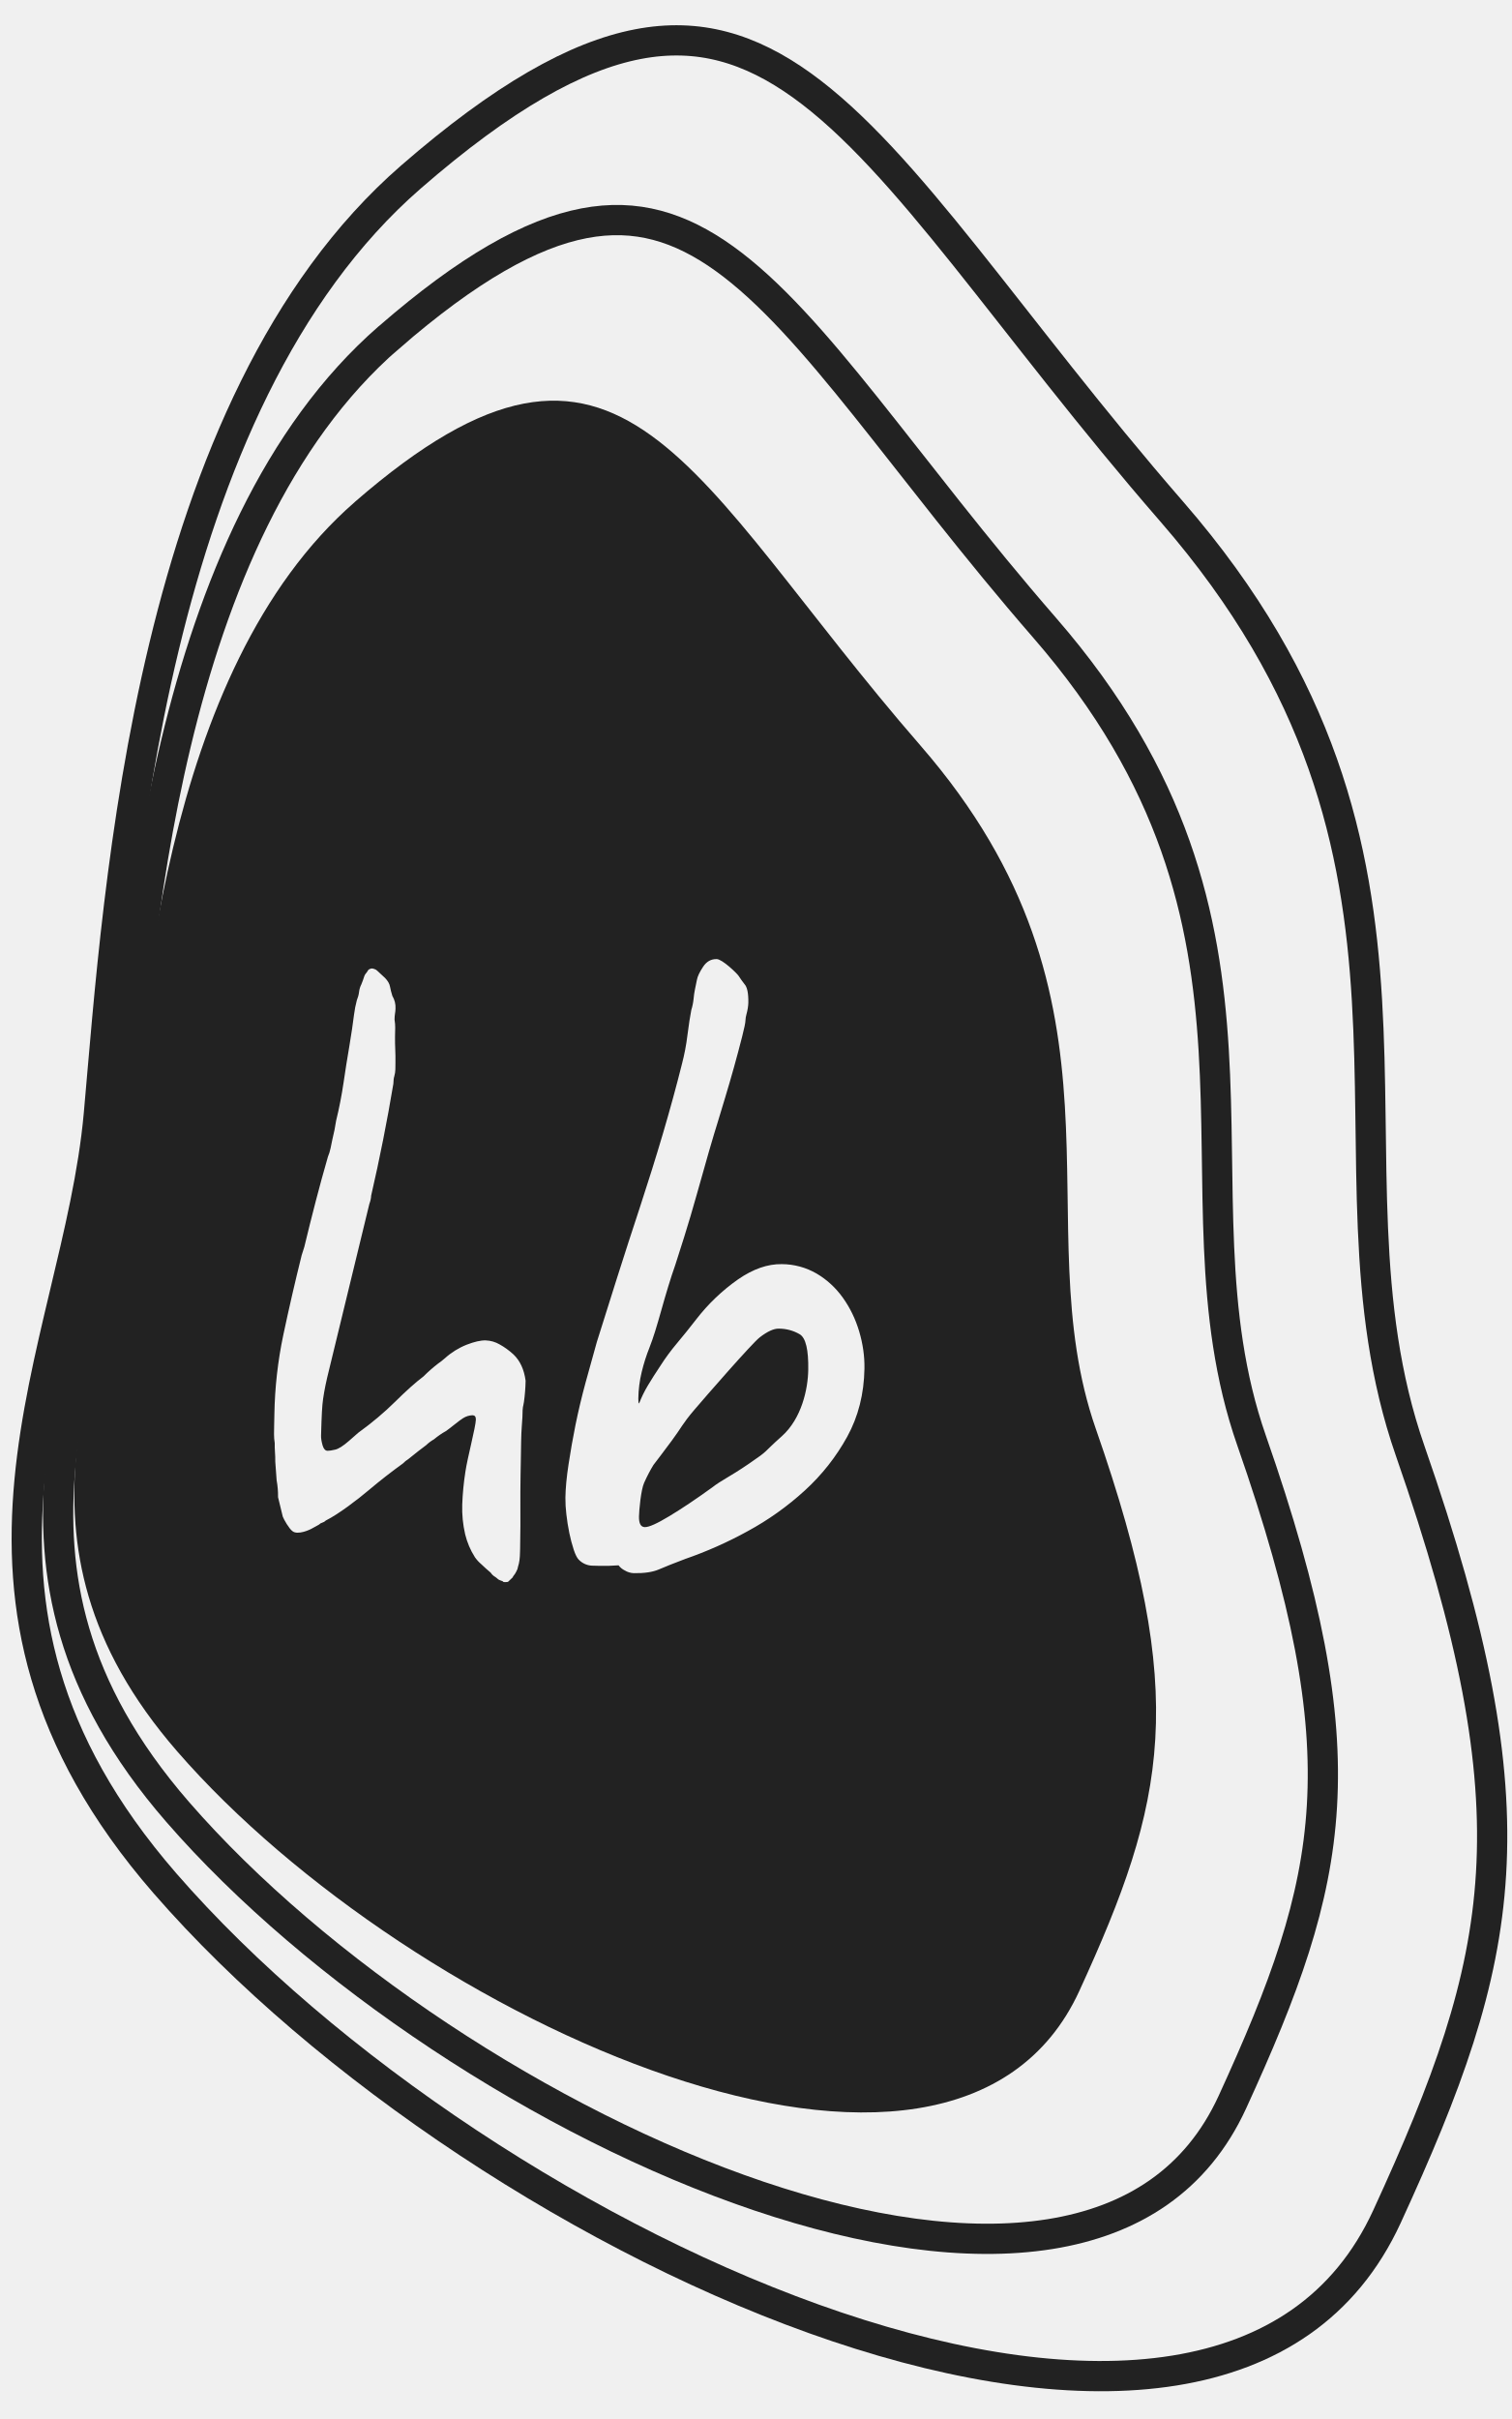
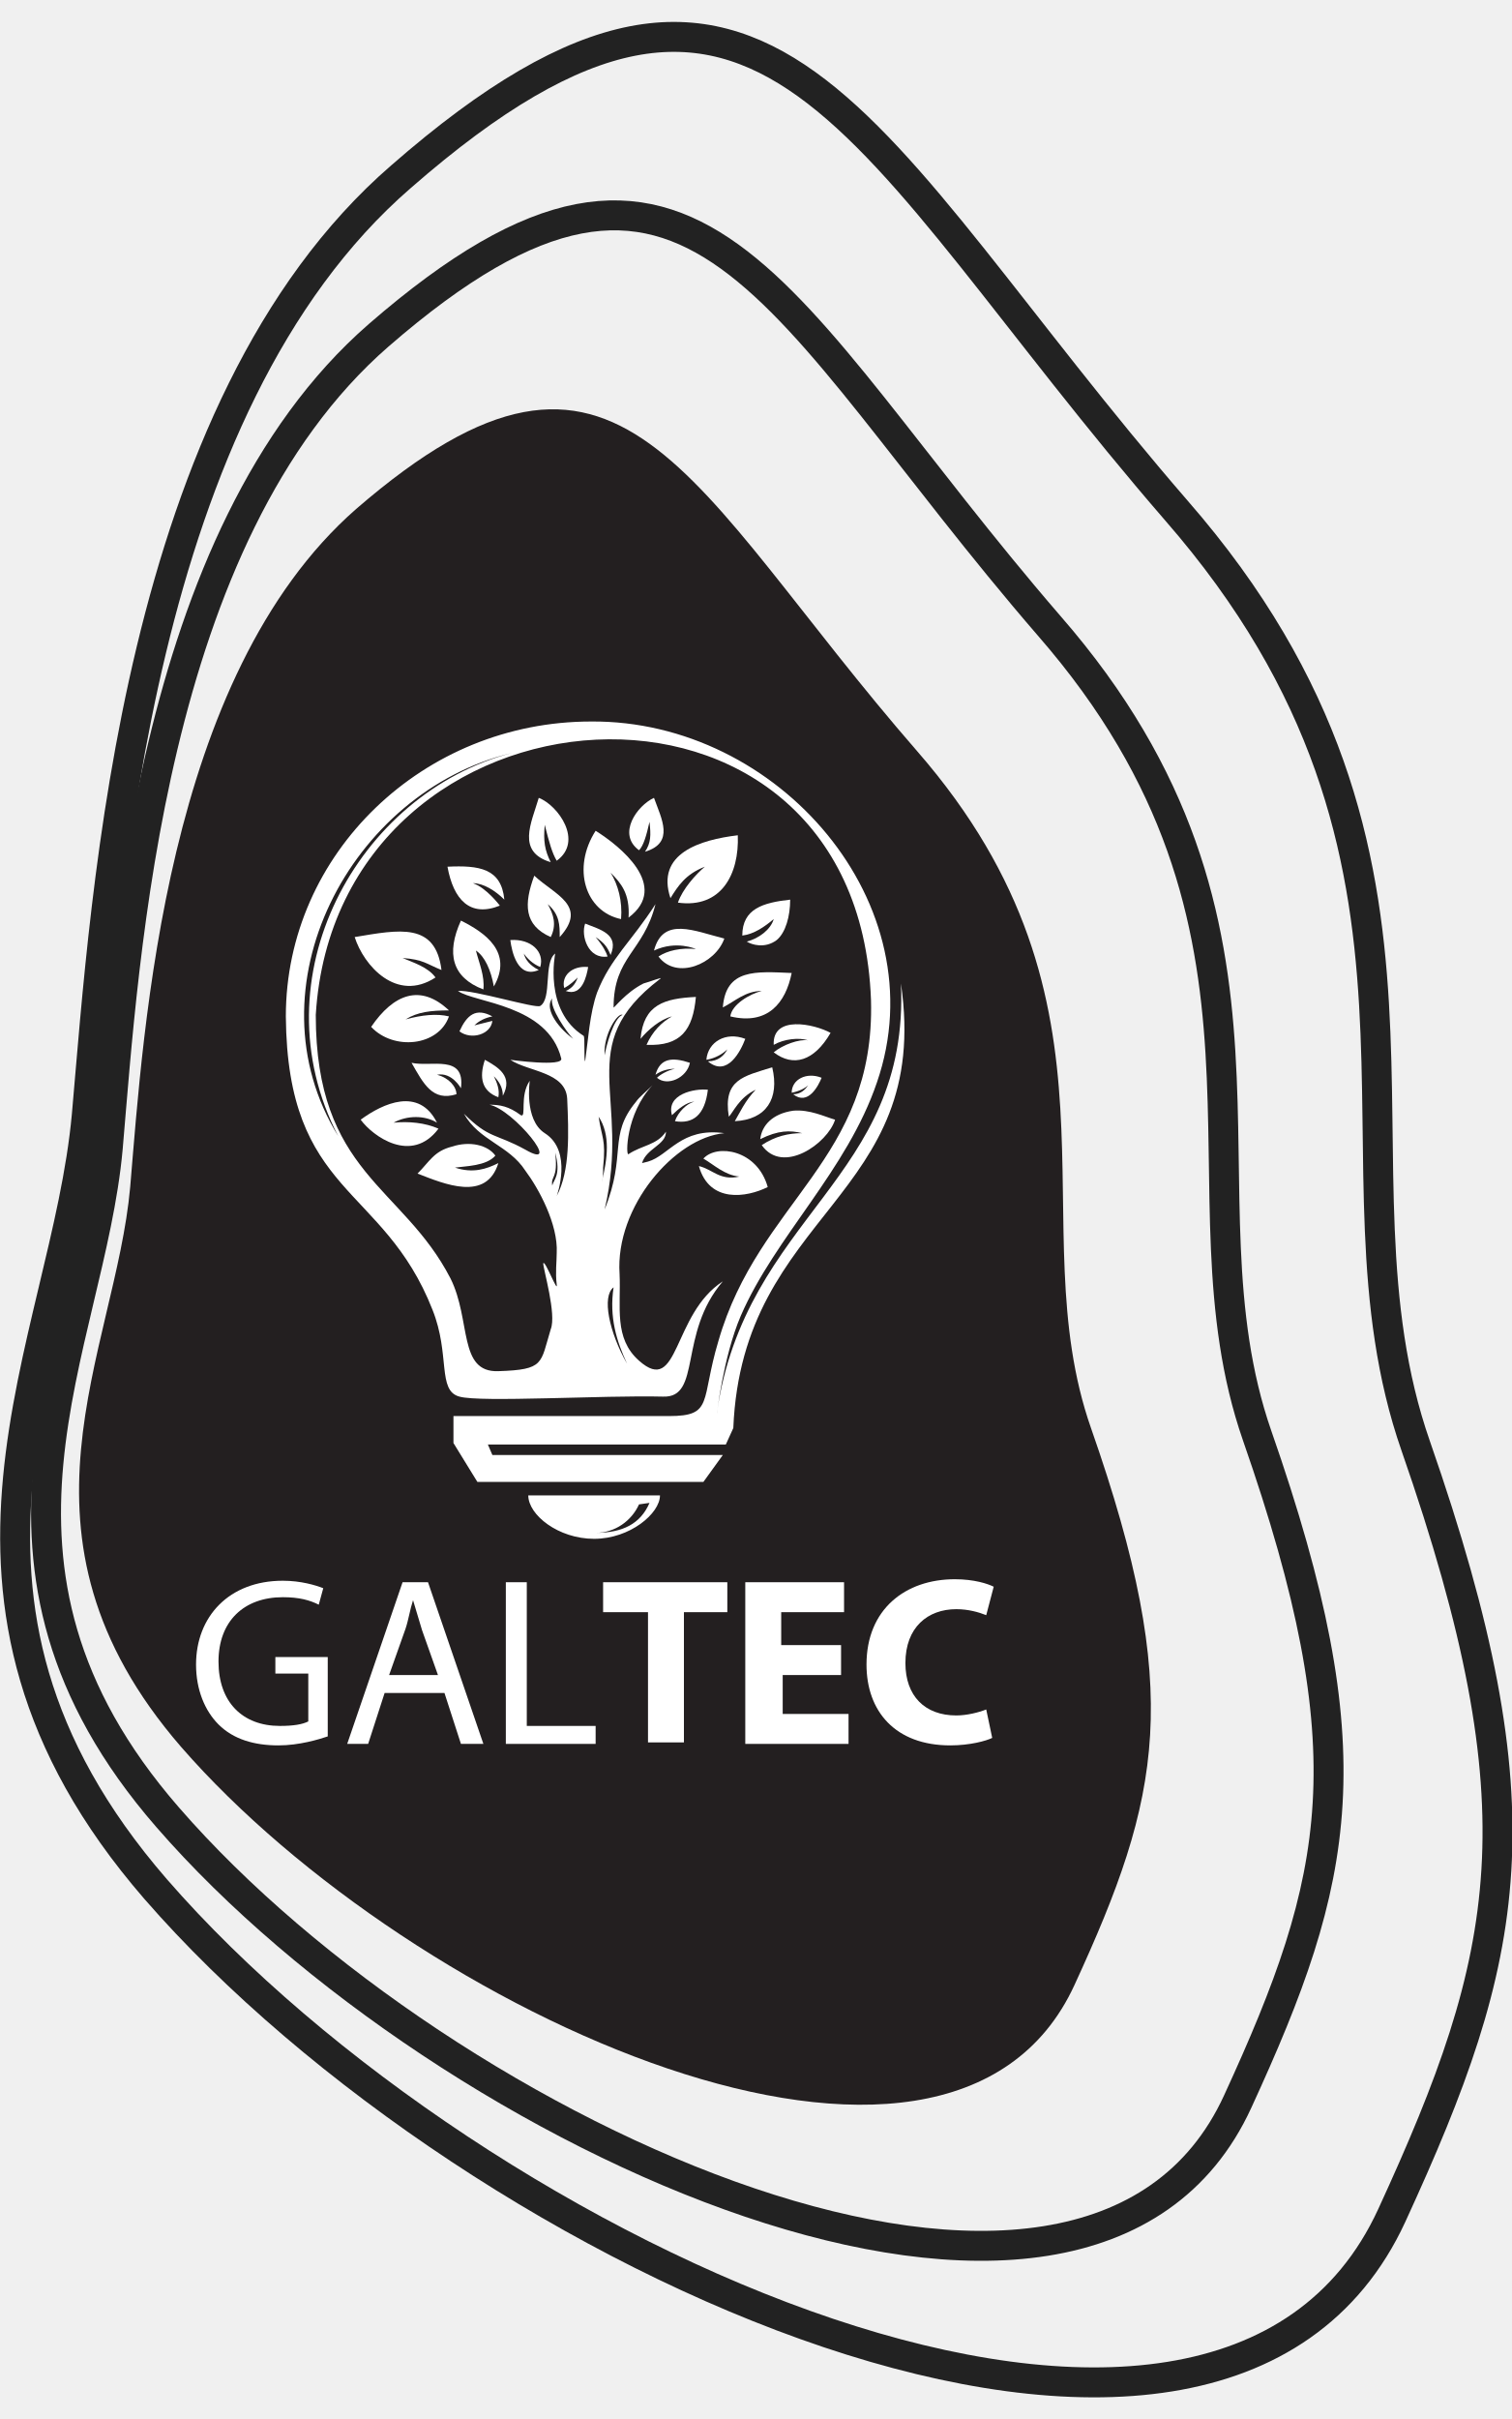
- <svg xmlns="http://www.w3.org/2000/svg" xmlns:xlink="http://www.w3.org/1999/xlink" width="50" height="80" viewBox="0 0 50 80">
-   <defs>
-     <path d="M31.073 80.076c11.762 0 23.162-11.654 28.474-16.76 5.573-5.358 15.19-8.033 15.19-20.99 0-16.268-11.255-41.045-23.983-35.295-8.713 3.937-12.646 6.855-17.454 18.885-3.718 9.305-14.46 13.24-14.46 28.8 0 16.267-4.08 25.36 12.233 25.36z" id="a" />
-     <mask id="c" x="0" y="0" width="56.349" height="73.894" fill="#fff">
-       <use xlink:href="#a" />
-     </mask>
-     <path d="M30.984 76.135c10.172 0 20.03-10.1 24.624-14.526 4.82-4.644 13.135-6.963 13.135-18.192 0-14.1-9.733-35.573-20.74-30.59-7.534 3.412-10.935 5.94-15.093 16.366-3.215 8.065-12.504 11.476-12.504 24.96 0 14.1-3.53 21.98 10.578 21.98z" id="b" />
-     <mask id="d" x="0" y="0" width="48.729" height="64.042" fill="#fff">
-       <use xlink:href="#b" />
-     </mask>
-   </defs>
-   <g transform="rotate(19 35.022 -18.664)" fill="none" fill-rule="evenodd">
-     <use stroke="#222" mask="url(#c)" stroke-width="2" transform="rotate(120 46.562 43.13)" xlink:href="#a" />
-     <use stroke="#222" mask="url(#d)" stroke-width="2" transform="rotate(120 44.378 44.114)" xlink:href="#b" />
-     <path d="M24.488 22.26c-4.25 7.36-1.06 18.71.224 23.883 1.346 5.426-.45 12.41 7.674 17.1 10.2 5.89 29.8 7.82 30.793-2.226.678-6.876.27-10.393-5.537-17.755-4.49-5.696-3.08-13.84-12.835-19.473-10.2-5.89-14.428-11.735-20.32-1.53zm16.43 32.098c-.013.024-.045.044-.1.06-.105.036-.013-.013-.166-.003-.077.006-.125-.037-.2-.053a.447.447 0 0 1-.188-.085 6.142 6.142 0 0 1-.392-.166 1.2 1.2 0 0 1-.268-.147 2.516 2.516 0 0 1-.552-.613 3.812 3.812 0 0 1-.41-.895 9.156 9.156 0 0 1-.255-1.062c-.085-.442-.16-1.514-.234-1.744-.03-.09-.08-.122-.15-.1a.62.62 0 0 0-.262.19c-.085.095-.32.49-.403.595-.1.11-.196.24-.285.386a1.3 1.3 0 0 0-.18.265c-.053.076-.115.17-.187.28l-.224.353a.795.795 0 0 0-.115.184 18.743 18.743 0 0 0-.774 1.19c-.246.414-.69 1.086-1.027 1.43a.247.247 0 0 1-.085.102.247.247 0 0 0-.085.1.914.914 0 0 0-.076.085.914.914 0 0 1-.075.082c-.084.105-.404.395-.604.323-.13-.036-.398-.272-.462-.35l-.358-.558a2.802 2.802 0 0 0-.226-.513l-.243-.567a3.546 3.546 0 0 0-.114-.3 3.24 3.24 0 0 1-.103-.276 1.81 1.81 0 0 1-.118-.27l-.082-.25-.12-.373a13.843 13.843 0 0 1-.577-2.587 79.075 79.075 0 0 1-.283-2.683l-.007-.29a87.99 87.99 0 0 1-.134-1.543 57.06 57.06 0 0 1-.098-1.524c.006-.1.003-.202-.01-.305a17.028 17.028 0 0 1-.038-.296 6.39 6.39 0 0 0-.084-.62 13.6 13.6 0 0 0-.176-1.264c-.08-.424-.15-.822-.21-1.193l-.103-.584c-.028-.148-.06-.304-.093-.47a3.59 3.59 0 0 1-.067-.477c.006-.1 0-.196-.02-.287a.716.716 0 0 1-.01-.26c.005-.1.008-.185.005-.252a.347.347 0 0 1 .032-.172c.025-.106.02-.11.07-.154.047-.046.092-.04.13-.043a.247.247 0 0 1 .13.03l.307.136c.117.06.2.132.246.215.046.083.104.17.174.266a.74.74 0 0 1 .236.365c.017.053.03.108.038.163.01.056.026.12.05.19.045.083.08.165.107.244l.09.28c.047.14.096.277.148.406.052.13.1.266.147.408l.07.212c.022.07.036.145.04.22 0 .06.018.143.052.25a61.95 61.95 0 0 1 .51 3.738c.023.07.034.165.033.283l.55 5.878c.038.36.085.657.142.893.056.237.25.86.29.983.028.09.08.185.152.29.072.102.144.142.215.12.053-.018.13-.057.226-.118.098-.06.21-.2.335-.417l.206-.36c.322-.458.595-.913.82-1.368.224-.454.428-.82.613-1.095a5 5 0 0 1 .318-.558 2.42 2.42 0 0 0 .157-.242 2.39 2.39 0 0 1 .535-.658c.208-.175.39-.29.55-.34a.984.984 0 0 1 .478-.024c.176.03.356.085.538.163.276.126.498.357.666.694.074.23.132.456.175.677.042.22-.014.092.118.5.01.035.036.125.073.27.037.144.086.31.146.495l.186.57.164.506c.11.336.223.67.34 1.004.12.334.264.766.437 1.297l.03.097c.064.194.095.35.094.468a.428.428 0 0 1 0 .177.646.646 0 0 1-.038.16c-.012.022-.015.043-.01.06l-.09.176zm2.69-1.47c-.195.063.027-.01-.22.07a.647.647 0 0 1-.514-.038c-.07-.036-.156-.12-.258-.253a4.926 4.926 0 0 1-.315-.47 6.8 6.8 0 0 1-.3-.564 4.316 4.316 0 0 1-.207-.505c-.098-.3-.185-.66-.26-1.074a27.09 27.09 0 0 1-.208-1.313c-.06-.46-.107-.933-.14-1.422-.03-.49-.06-.954-.085-1.396-.018-.66-.038-1.397-.058-2.212a214.13 214.13 0 0 1-.046-2.495c-.012-.848-.036-1.692-.073-2.53-.038-.84-.09-1.63-.154-2.373a7.133 7.133 0 0 0-.14-.968c-.07-.34-.12-.612-.148-.818a1.904 1.904 0 0 0-.05-.38 2.712 2.712 0 0 1-.06-.318 9.73 9.73 0 0 1-.04-.31c-.018-.112 0-.27.052-.472.05-.203.166-.333.343-.39.177-.058.79.228.868.29.08.063.168.127.268.192.117.06.225.24.323.54.034.107.057.237.067.39a.82.82 0 0 0 .034.195c.023.07.047.25.07.534a46.156 46.156 0 0 1 .126 2.103c.012.368.023.658.033.87.004.194.018.523.04.985.024.462.05.953.082 1.47.03.52.052 1.006.064 1.463.01.456.02.78.023.976-.002.235.002.488.012.76.01.27.022.535.038.794.015.26.027.505.034.738a8.04 8.04 0 0 1-.002.587c-.013.26-.007.536.02.83.028.295.087.584.18.867.028.09.054.14.078.15.007-.217.034-.436.08-.657.046-.22.108-.48.187-.78.067-.276.156-.56.267-.85.112-.29.228-.612.348-.964a6.36 6.36 0 0 1 .875-1.695c.36-.49.762-.805 1.205-.95a2.31 2.31 0 0 1 1.193-.08c.39.08.75.238 1.08.473.33.235.622.527.872.876.25.35.44.72.566 1.108.26.797.323 1.57.194 2.315a6.936 6.936 0 0 1-.746 2.136 9.548 9.548 0 0 1-1.353 1.893 13.286 13.286 0 0 1-1.647 1.534c-.308.256-.546.46-.712.612-.166.152-.417.283-.754.392a.614.614 0 0 1-.305.01.585.585 0 0 1-.25-.093c-.19.082-.382.154-.577.217zm3.562-4.8c.5-.67.297-.44.73-1.21.432-.77.31-1.76.114-2.36-.206-.633-.422-.974-.648-1.023a1.363 1.363 0 0 0-.72.05c-.157.05-.324.21-.5.477s-1.05 2.422-1.27 2.983c-.22.562-.21.694-.365 1.182-.156.488-.26.81-.315.968-.043.19-.077.41-.1.663-.023.252.14.916.202 1.105.072.222.17.312.298.27.127-.04.342-.24.644-.602.302-.36.646-.812 1.03-1.357.233-.356.4-.476.9-1.146z" fill="#222" />
+ <svg xmlns="http://www.w3.org/2000/svg" width="150" height="240" version="1.1" id="Layer_1" x="0px" y="0px" viewBox="-285.5 324 101 158.6" style="enable-background:new -285.5 324 101 158.6;" xml:space="preserve">
+   <style type="text/css">
+ 	.st0{fill:none;stroke:#222222;stroke-width:2;}
+ 	.st1{fill:#231F20;}
+ 	.st2{fill-rule:evenodd;clip-rule:evenodd;fill:#FFFFFF;}
+ 	.st3{fill:#FFFFFF;}
+ </style>
+   <path id="b_1_" class="st0" d="M-260.2,344.9c-15.4,13.4-17,41.6-18.1,54.3c-1.2,13.3-10.7,27.8,4,44.7c18.5,21.3,61.4,41,71.5,19  c6.9-15,8.7-23.3,1.3-44.5c-5.7-16.4,3.8-33.8-13.9-54.1C-233.9,342.9-238.9,326.4-260.2,344.9L-260.2,344.9z" />
+   <path id="a_1_" class="st0" d="M-258.7,334.3c-17.8,15.4-19.7,48-21,62.7c-1.4,15.4-12.4,32.1,4.6,51.7  c21.4,24.6,70.9,47.2,82.6,21.8c8-17.4,10.1-27,1.6-51.4c-6.6-18.9,4.5-39-16-62.5C-228.3,331.9-234.1,312.8-258.7,334.3z" />
+   <path id="b_2_" class="st1" d="M-261.7,356.5c-12.8,11.2-14.2,34.7-15.1,45.3c-1,11.1-8.9,23.2,3.4,37.4  c15.5,17.8,51.3,34.2,59.7,15.9c5.8-12.6,7.3-19.5,1.1-37.2c-4.8-13.7,3.2-28.2-11.6-45.2C-239.7,354.9-243.9,341.1-261.7,356.5  L-261.7,356.5z" />
+   <g>
+     <g>
+       <g>
+         <g>
+           <path class="st2" d="M-244,383.9c0.1-1.2-0.2-2.3-0.7-3.1c0.7,0.7,1.3,1.4,1.2,3c2.8-2.1-0.6-4.8-2.2-5.8      C-247.3,380.5-246.4,383.4-244,383.9L-244,383.9z" />
+           <path class="st2" d="M-261.8,385.1c0.6,1.9,2.8,4.4,5.4,2.7c-0.5-0.7-1.5-1-2.2-1.3c1.4,0.1,1.6,0.4,2.6,0.8      C-256.4,384.1-258.8,384.6-261.8,385.1L-261.8,385.1z" />
+           <path class="st2" d="M-240.7,382.5c0.5-0.8,1-1.6,2.3-2.1c-0.6,0.5-1.5,1.5-1.8,2.4c2.9,0.4,4.1-1.9,4-4.5      C-238.7,378.6-241.7,379.5-240.7,382.5L-240.7,382.5z" />
+           <path class="st2" d="M-257.6,400.9c1.8,0.7,4.6,1.9,5.4-0.7c-0.8,0.4-1.7,0.7-2.9,0.3c0.7-0.1,2.1-0.1,2.7-0.8      c-0.5-0.7-1.7-1-2.9-0.6C-256.5,399.4-256.8,400.1-257.6,400.9L-257.6,400.9z" />
+           <path class="st2" d="M-260.7,391.1c1.5,1.6,4.5,1.3,5.2-0.7c-0.8-0.2-1.8-0.1-2.9,0.2c0.8-0.5,1.7-0.6,2.9-0.6      C-257.4,388.2-259.2,388.9-260.7,391.1L-260.7,391.1z" />
+           <path class="st2" d="M-234.7,398.6c1.2-0.6,2-0.6,2.8-0.4c-0.9,0-1.8,0.2-2.7,0.8c1.4,2,4.4-0.1,4.9-1.7      c-0.7-0.2-1.7-0.7-2.8-0.6C-233.9,396.9-234.6,397.7-234.7,398.6L-234.7,398.6z" />
+           <path class="st2" d="M-261.4,397.3c0.8,1.1,3.4,3,5.2,0.6c-0.9-0.4-2-0.5-3-0.4c0.9-0.5,2.1-0.5,2.9,0      C-257.5,395.1-259.9,396.2-261.4,397.3L-261.4,397.3z" />
+           <path class="st2" d="M-238.5,399.9c0.7,0.4,1.4,1.1,2.4,1.2c-1.3,0.3-1.8-0.5-2.7-0.7c0.7,2.5,3.2,2.1,4.6,1.4      C-234.9,399.3-237.6,398.9-238.5,399.9L-238.5,399.9z" />
+           <path class="st2" d="M-237.2,389.8c0.8-0.4,1.5-1.1,2.6-1.1c-0.8,0.2-2,0.9-2.1,1.7c2.5,0.6,3.7-0.9,4.1-2.9      C-235,387.4-237,387.2-237.2,389.8L-237.2,389.8z" />
+           <path class="st2" d="M-241.8,386C-241.8,386-241.8,386.1-241.8,386c1.5-0.7,2.8-0.1,2.8-0.1c-1-0.1-1.9,0.1-2.5,0.5      c1.2,1.6,3.8,0.5,4.4-1.2C-239.1,384.7-241.2,383.7-241.8,386L-241.8,386z" />
+           <path class="st2" d="M-253.2,388.6c0.1-0.9-0.3-1.8-0.5-2.6c0.6,0.4,1,1.3,1.2,2.4c1.3-2.3-0.6-3.6-2.2-4.4      C-255.7,386.2-255.3,387.8-253.2,388.6L-253.2,388.6z" />
+           <path class="st2" d="M-253.9,381.5c0.7,0,1.5,0.5,2.1,1.1c-0.2-2.1-1.7-2.3-3.8-2.2c0.4,2.2,1.5,3.4,3.5,2.6      C-252.1,383-253,381.8-253.9,381.5L-253.9,381.5z" />
+           <path class="st2" d="M-242.7,391.9c0.5-0.6,1.3-1.3,2.1-1.5c-0.7,0.4-1.3,1-1.7,1.9c2.3,0.1,3.1-1,3.3-3.2      C-241.1,389.2-242.5,389.6-242.7,391.9L-242.7,391.9z" />
+           <path class="st2" d="M-248.7,380.1c-0.4-0.8-0.5-1.4-0.4-2.5c0.3,1.2,0.5,1.9,0.8,2.4c1.8-1.3,0.1-3.7-1.2-4.2      C-250,377.5-251,379.4-248.7,380.1L-248.7,380.1z" />
+           <path class="st2" d="M-236.8,397.1c0.3-0.3,0.7-1.3,1.8-1.8c-0.7,0.7-1.1,1.6-1.4,2.1c2.1-0.1,3-1.5,2.5-3.6      C-235.8,394.4-237.2,394.6-236.8,397.1L-236.8,397.1z" />
+           <path class="st2" d="M-248.7,385.1c0.4-0.8,0.2-1.5-0.2-2.2c0.8,0.7,0.8,1.4,0.8,2.2c1.9-2.1-0.3-2.8-1.7-4.1      C-250.5,382.9-250.5,384.3-248.7,385.1L-248.7,385.1z" />
+           <path class="st2" d="M-233.8,383.9c-0.2,0.7-1,1.3-1.8,1.5c0.3,0.2,1.2,0.5,2-0.1c0.6-0.5,0.9-1.6,0.9-2.7      c-1.8,0.2-3.2,0.6-3.2,2.4C-235.1,384.9-234.4,384.4-233.8,383.9L-233.8,383.9z" />
+           <path class="st2" d="M-233.8,392.8c1.3,1,2.7,0.6,3.8-1.3c-1.1-0.6-3.9-1.2-3.8,0.8c0.7-0.4,1.7-0.5,2.3-0.3      C-232.1,391.9-233.2,392.3-233.8,392.8L-233.8,392.8z" />
+           <path class="st2" d="M-255,395.6c0-0.5-0.5-1.1-1.3-1.3c1-0.2,1.6,0.9,1.6,0.9c0.3-2.3-2-1.4-3.3-1.7      C-257.2,394.9-256.6,396.1-255,395.6L-255,395.6z" />
+           <path class="st2" d="M-240.4,397.4c1.2,0.2,2-0.4,2.2-2.1c-0.9-0.1-2.8,0.3-2.4,1.7c0.4-0.4,1-0.9,1.5-0.9      C-239.6,396.2-240.2,396.8-240.4,397.4L-240.4,397.4z" />
+           <path class="st2" d="M-238.3,393.3c0.6-0.1,1.1-0.4,1.4-0.7c-0.2,0.4-0.6,0.8-1.3,0.8c1.3,1.1,2.2-0.7,2.5-1.5      C-237,391.4-238.2,392.1-238.3,393.3L-238.3,393.3z" />
+           <path class="st2" d="M-232.6,395.5c0.5-0.1,0.9-0.3,1.1-0.5c-0.2,0.3-0.5,0.6-1,0.6c1,0.8,1.7-0.6,1.9-1.1      C-231.6,394.1-232.6,394.6-232.6,395.5L-232.6,395.5z" />
+           <path class="st2" d="M-254.8,391.4c0.8,0.6,2.1,0.2,2.2-0.7c-0.4,0.1-0.8,0.2-1.2,0.3c0.3-0.3,0.7-0.5,1.2-0.6      C-253.7,389.8-254.3,390.3-254.8,391.4L-254.8,391.4z" />
+           <path class="st2" d="M-252.2,395.8c0.1-0.5-0.1-1-0.3-1.4c0.3,0.3,0.6,0.7,0.6,1.3c0.7-1.3-0.3-1.9-1.2-2.4      C-253.5,394.5-253.3,395.4-252.2,395.8L-252.2,395.8z" />
+           <path class="st2" d="M-247.8,388.5c0.4-0.2,0.7-0.5,0.9-0.7c-0.1,0.3-0.3,0.7-0.8,0.9c1.1,0.4,1.4-1,1.5-1.6      C-247.3,387-248,387.7-247.8,388.5L-247.8,388.5z" />
+           <path class="st2" d="M-249.4,387.1c-0.5-0.2-0.9-0.6-1.1-0.9c0.1,0.4,0.4,0.8,1,1.1c-1.4,0.6-1.8-1.2-1.9-2      C-250,385.2-249.1,386.1-249.4,387.1L-249.4,387.1z" />
+           <path class="st2" d="M-242.4,379.4c0.4-0.6,0.4-1.1,0.3-2c-0.2,0.9-0.4,1.6-0.7,1.9c-1.5-1.1-0.1-3,1-3.5      C-241.3,377.2-240.4,378.8-242.4,379.4L-242.4,379.4z" />
+           <path class="st2" d="M-244.7,386.3c-0.2-0.5-0.4-0.8-1-1.2c0.5,0.6,0.7,1,0.8,1.3c-1.3,0.2-1.8-1.4-1.5-2.2      C-245.4,384.6-244.1,384.9-244.7,386.3L-244.7,386.3z" />
+           <path class="st2" d="M-239.4,393.5c-0.2,1-1.5,1.6-2.2,1c0.2-0.2,0.7-0.5,1.2-0.6c-0.4,0-0.9,0.1-1.3,0.4      C-241.4,393.2-240.6,393.1-239.4,393.5L-239.4,393.5z" />
+         </g>
+         <path class="st2" d="M-241.4,422.4c0,1.2-2,2.9-4.4,2.9c-2.4,0-4.4-1.6-4.4-2.9H-241.4z M-242.8,423l0.7-0.1     c-0.6,1.4-1.8,2-3.6,2C-244.4,424.9-243.3,424.1-242.8,423L-242.8,423z" />
+         <path class="st2" d="M-256.6,410c1.2,3,0.3,5.4,1.8,5.8c1.4,0.4,9.6-0.1,13.6,0c2.6,0.1,1-4.2,4-7.7c-3.4,2.2-2.9,7.7-5.6,5.3     c-1.7-1.5-1.2-3.6-1.3-5.8c-0.3-4.5,3.7-9.1,7-9.4c-2.9-0.4-3.7,1.5-5.1,1.9l-0.4,0.1c0.3-1,1.6-1.2,1.6-2.1     c-0.6,0.9-1.6,0.9-2.5,1.5c-0.2,0.2-0.2-2.7,1.6-4.6c-0.4,0.4-0.9,0.8-1.1,1.1c-1.9,2.3-0.6,3.5-2.1,7.2     c1.8-7.6-2.2-10.9,3.7-15.4c0.3-0.2-0.7,0.2-1.1,0.3c-1.2,0.6-2,1.7-2,1.6c0-3.4,2-3.7,2.8-6.9c-1.6,2.5-3,3.6-3.9,5.9     c-0.5,1.4-0.6,3.2-0.8,4.6c-0.1-0.1,0-1.6-0.1-1.7c-2.7-1.7-1.9-5.5-1.9-5.5c-0.8,0.6-0.2,3-1,3.5c-0.3,0.2-4.5-1.1-5.5-1     c1.1,0.8,6,0.9,6.9,4.5c0.2,0.6-3.4,0.1-3.4,0.1c1.2,0.8,3.7,0.8,3.8,2.6c0.1,2.3,0.2,4.8-0.7,6.5c0,0,1.1-3-0.8-4.2     c-1.4-0.9-1-3.5-1-3.5c-0.7,1-0.2,2.5-0.6,2.3c-0.8-0.6-1.4-0.7-2.1-0.7c1.6,0.3,5,4.5,2.4,3c-2-1.1-2.4-0.7-4.1-2.4     c1,1.8,3,2.1,4.1,3.8c0.9,1.2,2.2,3.6,2.1,5.5c0,0.6-0.1,1.3,0,2.1c0.1,0.7-0.8-1.7-0.9-1.4c0,0.4,0.9,3.4,0.5,4.4     c-0.7,2.3-0.4,2.7-3.5,2.8c-2.7,0.1-1.8-3.4-3.2-6.2c-3.2-6.2-9-7-9-17.6c1.4-23.1,36.2-25.6,37.1-1c0.3,10.7-7.5,13.4-10.2,22.8     c-1.2,4-0.3,5-3.3,5h-1.7h-12.7v1.8l1.6,2.6h15.1l1.3-1.8h-15.4l-0.3-0.7h15.9l0.5-1.1c0.6-14.5,13.3-15.3,11.2-29.7     c0.6,13.1-10.4,15.5-12.3,28.7c0,0.2,0.4-3.7,1.6-6.5c2.3-5.3,7.1-9.7,9.1-15.6c4.1-11.9-6.6-24.2-19.1-24.1     c-11.2,0-20.4,8.8-20.4,19.7C-266.3,402.4-259.9,401.6-256.6,410L-256.6,410z M-247.2,391.9c-1.2-0.9-1.9-2.1-1.4-2.7     C-248.8,389.8-247.6,391.5-247.2,391.9L-247.2,391.9z M-245.1,393c-0.1-1.4,0.9-2.9,1.2-2.7C-244.5,390.5-245,392.4-245.1,393     L-245.1,393z M-262.9,398.4c-6.1-9.9,0.8-23,11.6-25.6C-261.6,375.5-268.4,387.8-262.9,398.4L-262.9,398.4z M-243.6,413.6     c-0.7-1.5-1.2-3.1-0.9-5.1C-245.3,409.1-244.8,411.5-243.6,413.6L-243.6,413.6z M-248.6,401.7c-0.1-0.7,0.4-0.4,0.2-2.2     C-248,401-248.5,401.3-248.6,401.7L-248.6,401.7z M-245.3,401.5c0.1-0.3,0.1-0.6,0.1-1c0.2-1.9-0.1-2-0.3-3.4     C-244.7,398.3-244.9,399.9-245.3,401.5L-245.3,401.5z" />
+         <g>
+           <path class="st3" d="M-263.6,438.5c-0.6,0.2-1.9,0.6-3.3,0.6c-1.6,0-3-0.4-4-1.4c-0.9-0.9-1.5-2.3-1.5-4c0-3.2,2.2-5.6,5.8-5.6      c1.2,0,2.2,0.3,2.7,0.5l-0.3,1.1c-0.6-0.3-1.3-0.5-2.4-0.5c-2.6,0-4.3,1.6-4.3,4.3c0,2.7,1.6,4.3,4.1,4.3c0.9,0,1.5-0.1,1.9-0.3      v-3.2h-2.2v-1.1h3.5V438.5z" />
+           <path class="st3" d="M-259.8,435.6l-1.1,3.4h-1.4l3.7-10.8h1.7l3.7,10.8h-1.5l-1.1-3.4H-259.8z M-256.2,434.5l-1.1-3.1      c-0.2-0.7-0.4-1.3-0.6-2h0c-0.2,0.6-0.3,1.3-0.5,1.9l-1.1,3.1H-256.2z" />
+           <path class="st3" d="M-251.7,428.2h1.4v9.6h4.6v1.2h-6V428.2z" />
+           <path class="st3" d="M-242.3,430.2h-2.9v-2h8.3v2h-2.9v8.7h-2.4V430.2z" />
+           <path class="st3" d="M-229.2,434.4h-4v2.6h4.4v2h-6.9v-10.8h6.6v2h-4.2v2.2h4V434.4z" />
+           <path class="st3" d="M-219.2,438.6c-0.4,0.2-1.5,0.5-2.8,0.5c-3.7,0-5.6-2.3-5.6-5.4c0-3.7,2.6-5.7,5.9-5.7      c1.3,0,2.2,0.3,2.6,0.5l-0.5,1.9c-0.5-0.2-1.2-0.4-2-0.4c-1.9,0-3.4,1.2-3.4,3.6c0,2.2,1.3,3.5,3.4,3.5c0.7,0,1.5-0.2,2-0.4      L-219.2,438.6z" />
+         </g>
+       </g>
+     </g>
  </g>
</svg>
